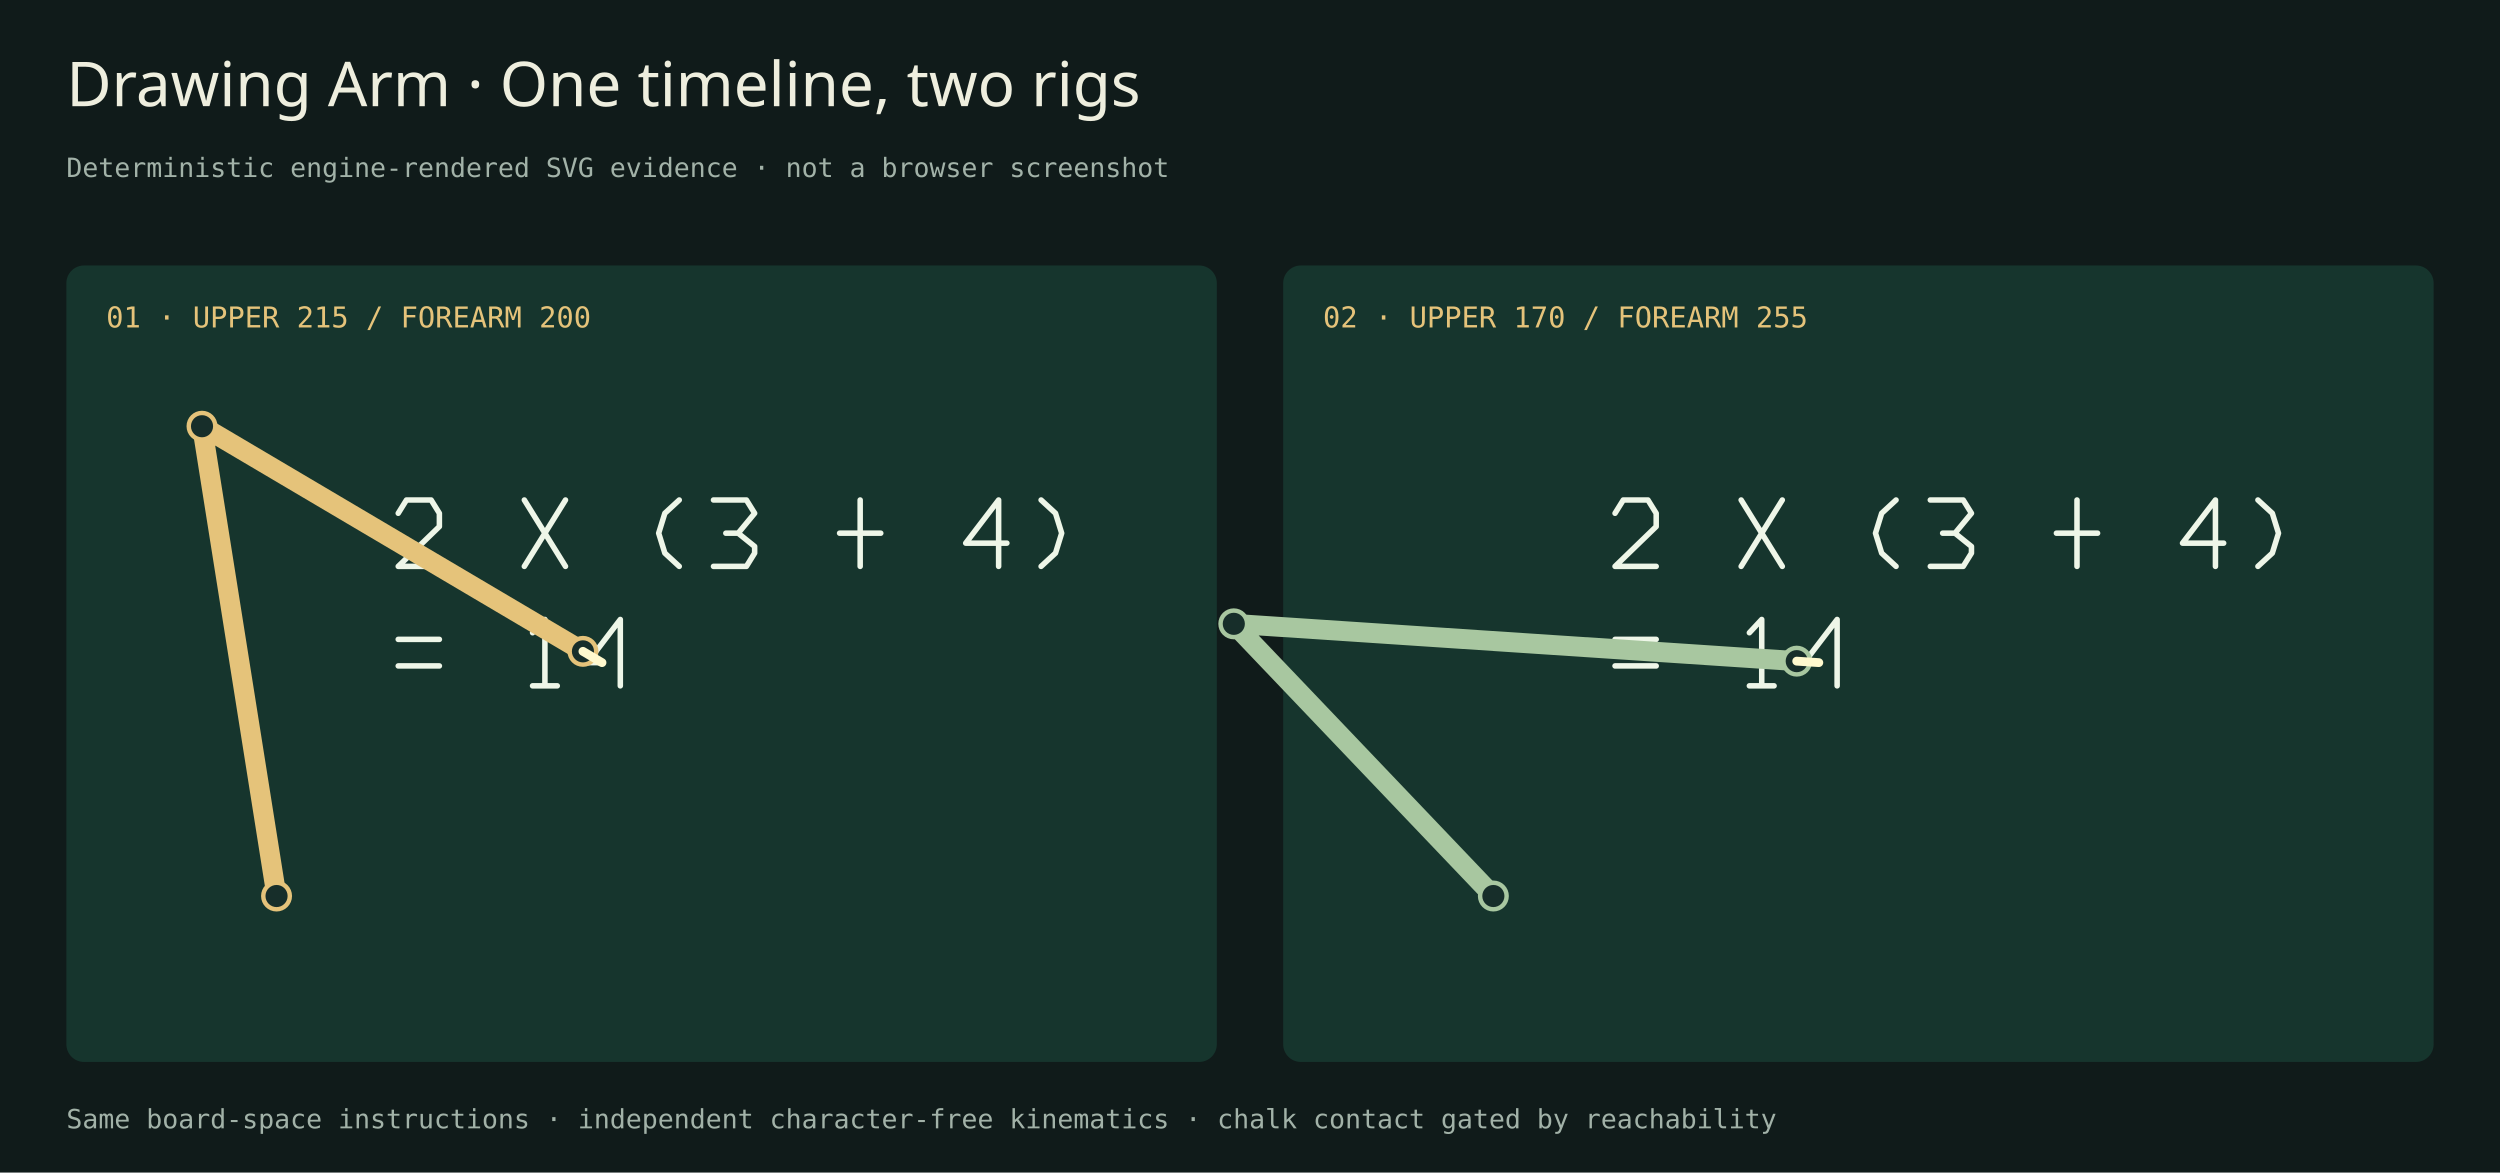
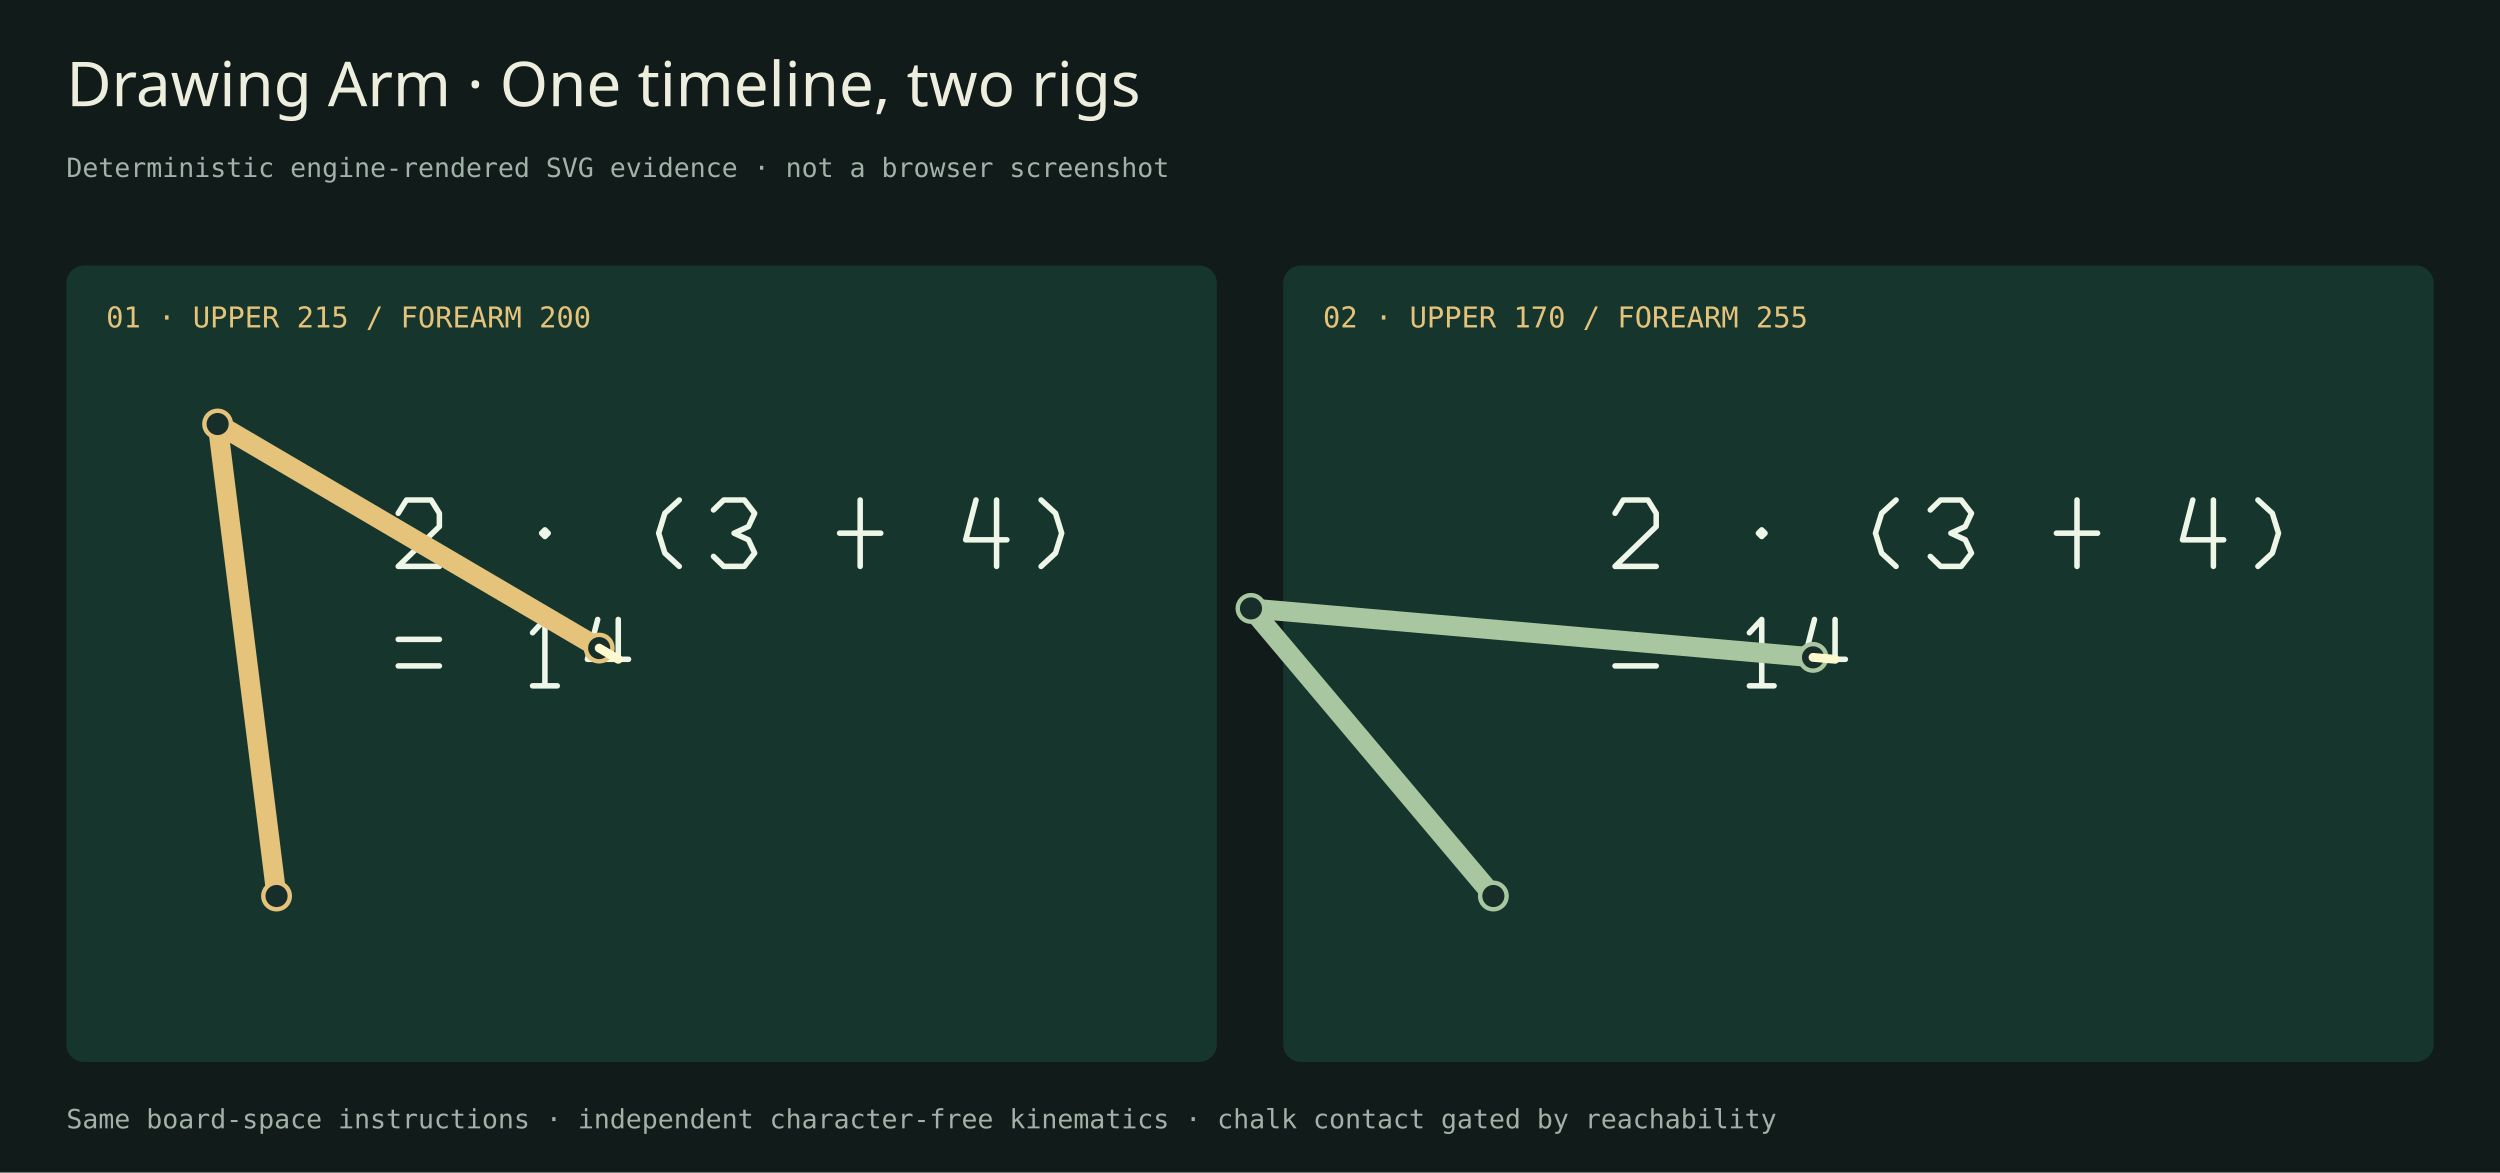
<svg xmlns="http://www.w3.org/2000/svg" viewBox="0 0 1130 530" role="img" aria-label="Engine-generated evidence: two arm proportions writing identical equations">
  <rect width="1130" height="530" fill="#101b1a" />
  <text x="30" y="48" fill="#eeeede" font-family="sans-serif" font-size="28">Drawing Arm · One timeline, two rigs</text>
  <text x="30" y="80" fill="#a2b2a8" font-family="monospace" font-size="12">Deterministic engine-rendered SVG evidence · not a browser screenshot</text>
  <g transform="translate(30 120)">
    <rect width="520" height="360" rx="8" fill="#16352d" />
    <text x="18" y="28" fill="#e5c37a" font-family="monospace" font-size="13">01 · UPPER 215 / FOREARM 200</text>
    <g>
-       <path fill="none" stroke="#eef6e8" stroke-width="2.5" stroke-linecap="round" stroke-linejoin="round" d="M150,112L150.93,110.5M150.93,110.5L151.86,109M151.86,109L152.79,107.5M152.79,107.5L153.72,106M153.72,106L155.58,106M155.58,106L157.44,106M157.44,106L159.3,106M159.3,106L161.16,106M161.16,106L163.02,106M163.02,106L164.88,106M164.88,106L165.81,107.5M165.81,107.5L166.74,109M166.74,109L167.67,110.5M167.67,110.5L168.6,112M168.6,112L168.6,114M168.6,114L168.6,116M168.6,116L168.6,118M168.6,118L167.169,119.385M167.169,119.385L165.738,120.769M165.738,120.769L164.308,122.154M164.308,122.154L162.877,123.538M162.877,123.538L161.446,124.923M161.446,124.923L160.015,126.308M160.015,126.308L158.585,127.692M158.585,127.692L157.154,129.077M157.154,129.077L155.723,130.462M155.723,130.462L154.292,131.846M154.292,131.846L152.862,133.231M152.862,133.231L151.431,134.615M151.431,134.615L150,136M150,136L151.86,136M151.86,136L153.72,136M153.72,136L155.58,136M155.58,136L157.44,136M157.44,136L159.3,136M159.3,136L161.16,136M161.16,136L163.02,136M163.02,136L164.88,136M164.88,136L166.74,136M166.74,136L168.6,136M207,106L208.033,107.667M208.033,107.667L209.067,109.333M209.067,109.333L210.1,111M210.1,111L211.133,112.667M211.133,112.667L212.167,114.333M212.167,114.333L213.2,116M213.2,116L214.233,117.667M214.233,117.667L215.267,119.333M215.267,119.333L216.3,121M216.3,121L217.333,122.667M217.333,122.667L218.367,124.333M218.367,124.333L219.4,126M219.4,126L220.433,127.667M220.433,127.667L221.467,129.333M221.467,129.333L222.5,131M222.5,131L223.533,132.667M223.533,132.667L224.567,134.333M224.567,134.333L225.6,136M225.6,106L224.567,107.667M224.567,107.667L223.533,109.333M223.533,109.333L222.5,111M222.5,111L221.467,112.667M221.467,112.667L220.433,114.333M220.433,114.333L219.4,116M219.4,116L218.367,117.667M218.367,117.667L217.333,119.333M217.333,119.333L216.3,121M216.3,121L215.267,122.667M215.267,122.667L214.233,124.333M214.233,124.333L213.2,126M213.2,126L212.167,127.667M212.167,127.667L211.133,129.333M211.133,129.333L210.1,131M210.1,131L209.067,132.667M209.067,132.667L208.033,134.333M208.033,134.333L207,136M277.02,106L275.718,107.2M275.718,107.2L274.416,108.4M274.416,108.4L273.114,109.6M273.114,109.6L271.812,110.8M271.812,110.8L270.51,112M270.51,112L269.952,113.8M269.952,113.8L269.394,115.6M269.394,115.6L268.836,117.4M268.836,117.4L268.278,119.2M268.278,119.2L267.72,121M267.72,121L268.278,122.8M268.278,122.8L268.836,124.6M268.836,124.6L269.394,126.4M269.394,126.4L269.952,128.2M269.952,128.2L270.51,130M270.51,130L271.812,131.2M271.812,131.2L273.114,132.4M273.114,132.4L274.416,133.6M274.416,133.6L275.718,134.8M275.718,134.8L277.02,136M292.5,106L294.36,106M294.36,106L296.22,106M296.22,106L298.08,106M298.08,106L299.94,106M299.94,106L301.8,106M301.8,106L303.66,106M303.66,106L305.52,106M305.52,106L307.38,106M307.38,106L308.31,107.5M308.31,107.5L309.24,109M309.24,109L310.17,110.5M310.17,110.5L311.1,112M311.1,112L309.86,113.5M309.86,113.5L308.62,115M308.62,115L307.38,116.5M307.38,116.5L306.14,118M306.14,118L304.9,119.5M304.9,119.5L303.66,121M303.66,121L305.148,122.2M305.148,122.2L306.636,123.4M306.636,123.4L308.124,124.6M308.124,124.6L309.612,125.8M309.612,125.8L311.1,127M311.1,127L311.1,128.5M311.1,128.5L311.1,130M311.1,130L310.17,131.5M310.17,131.5L309.24,133M309.24,133L308.31,134.5M308.31,134.5L307.38,136M307.38,136L305.52,136M305.52,136L303.66,136M303.66,136L301.8,136M301.8,136L299.94,136M299.94,136L298.08,136M298.08,136L296.22,136M296.22,136L294.36,136M294.36,136L292.5,136M298.08,121L299.94,121M299.94,121L301.8,121M301.8,121L303.66,121M349.5,121L351.36,121M351.36,121L353.22,121M353.22,121L355.08,121M355.08,121L356.94,121M356.94,121L358.8,121M358.8,121L360.66,121M360.66,121L362.52,121M362.52,121L364.38,121M364.38,121L366.24,121M366.24,121L368.1,121M358.8,106L358.8,108M358.8,108L358.8,110M358.8,110L358.8,112M358.8,112L358.8,114M358.8,114L358.8,116M358.8,116L358.8,118M358.8,118L358.8,120M358.8,120L358.8,122M358.8,122L358.8,124M358.8,124L358.8,126M358.8,126L358.8,128M358.8,128L358.8,130M358.8,130L358.8,132M358.8,132L358.8,134M358.8,134L358.8,136M421.38,136L421.38,134M421.38,134L421.38,132M421.38,132L421.38,130M421.38,130L421.38,128M421.38,128L421.38,126M421.38,126L421.38,124M421.38,124L421.38,122M421.38,122L421.38,120M421.38,120L421.38,118M421.38,118L421.38,116M421.38,116L421.38,114M421.38,114L421.38,112M421.38,112L421.38,110M421.38,110L421.38,108M421.38,108L421.38,106M421.38,106L420.235,107.5M420.235,107.5L419.091,109M419.091,109L417.946,110.5M417.946,110.5L416.802,112M416.802,112L415.657,113.5M415.657,113.5L414.512,115M414.512,115L413.368,116.5M413.368,116.5L412.223,118M412.223,118L411.078,119.5M411.078,119.5L409.934,121M409.934,121L408.789,122.5M408.789,122.5L407.645,124M407.645,124L406.5,125.5M406.5,125.5L408.36,125.5M408.36,125.5L410.22,125.5M410.22,125.5L412.08,125.5M412.08,125.5L413.94,125.5M413.94,125.5L415.8,125.5M415.8,125.5L417.66,125.5M417.66,125.5L419.52,125.5M419.52,125.5L421.38,125.5M421.38,125.5L423.24,125.5M423.24,125.5L425.1,125.5M440.58,106L441.882,107.2M441.882,107.2L443.184,108.4M443.184,108.4L444.486,109.6M444.486,109.6L445.788,110.8M445.788,110.8L447.09,112M447.09,112L447.648,113.8M447.648,113.8L448.206,115.6M448.206,115.6L448.764,117.4M448.764,117.4L449.322,119.2M449.322,119.2L449.88,121M449.88,121L449.322,122.8M449.322,122.8L448.764,124.6M448.764,124.6L448.206,126.4M448.206,126.4L447.648,128.2M447.648,128.2L447.09,130M447.09,130L445.788,131.2M445.788,131.2L444.486,132.4M444.486,132.4L443.184,133.6M443.184,133.6L441.882,134.8M441.882,134.8L440.58,136M150,169L151.86,169M151.86,169L153.72,169M153.72,169L155.58,169M155.58,169L157.44,169M157.44,169L159.3,169M159.3,169L161.16,169M161.16,169L163.02,169M163.02,169L164.88,169M164.88,169L166.74,169M166.74,169L168.6,169M150,181L151.86,181M151.86,181L153.72,181M153.72,181L155.58,181M155.58,181L157.44,181M157.44,181L159.3,181M159.3,181L161.16,181M161.16,181L163.02,181M163.02,181L164.88,181M164.88,181L166.74,181M166.74,181L168.6,181M210.72,166L211.836,164.8M211.836,164.8L212.952,163.6M212.952,163.6L214.068,162.4M214.068,162.4L215.184,161.2M215.184,161.2L216.3,160M216.3,160L216.3,162M216.3,162L216.3,164M216.3,164L216.3,166M216.3,166L216.3,168M216.3,168L216.3,170M216.3,170L216.3,172M216.3,172L216.3,174M216.3,174L216.3,176M216.3,176L216.3,178M216.3,178L216.3,180M216.3,180L216.3,182M216.3,182L216.3,184M216.3,184L216.3,186M216.3,186L216.3,188M216.3,188L216.3,190M210.72,190L212.58,190M212.58,190L214.44,190M214.44,190L216.3,190M216.3,190L218.16,190M218.16,190L220.02,190M220.02,190L221.88,190M250.38,190L250.38,188M250.38,188L250.38,186M250.38,186L250.38,184M250.38,184L250.38,182M250.38,182L250.38,180M250.38,180L250.38,178M250.38,178L250.38,176M250.38,176L250.38,174M250.38,174L250.38,172M250.38,172L250.38,170M250.38,170L250.38,168M250.38,168L250.38,166M250.38,166L250.38,164M250.38,164L250.38,162M250.38,162L250.38,160M250.38,160L249.235,161.5M249.235,161.5L248.091,163M248.091,163L246.946,164.5M246.946,164.5L245.802,166M245.802,166L244.657,167.5M244.657,167.5L243.512,169M243.512,169L242.368,170.5M242.368,170.5L241.223,172M241.223,172L240.078,173.5M240.078,173.5L238.934,175M238.934,175L237.789,176.5M237.789,176.5L236.645,178M236.645,178L235.5,179.5M235.5,179.5L237.36,179.5M237.36,179.5L239.22,179.5M239.22,179.5L241.08,179.5M241.08,179.5L242.1,179.5" />
+       <path fill="none" stroke="#eef6e8" stroke-width="2.5" stroke-linecap="round" stroke-linejoin="round" d="M150,112L150.93,110.5M150.93,110.5L151.86,109M151.86,109L152.79,107.5M152.79,107.5L153.72,106M153.72,106L155.58,106M155.58,106L157.44,106M157.44,106L159.3,106M159.3,106L161.16,106M161.16,106L163.02,106M163.02,106L164.88,106M164.88,106L165.81,107.5M165.81,107.5L166.74,109M166.74,109L167.67,110.5M167.67,110.5L168.6,112M168.6,112L168.6,114M168.6,114L168.6,116M168.6,116L168.6,118M168.6,118L167.169,119.385M167.169,119.385L165.738,120.769M165.738,120.769L164.308,122.154M164.308,122.154L162.877,123.538M162.877,123.538L161.446,124.923M161.446,124.923L160.015,126.308M160.015,126.308L158.585,127.692M158.585,127.692L157.154,129.077M157.154,129.077L155.723,130.462M155.723,130.462L154.292,131.846M154.292,131.846L152.862,133.231M152.862,133.231L151.431,134.615M151.431,134.615L150,136M150,136L151.86,136M151.86,136L153.72,136M153.72,136L155.58,136M155.58,136L157.44,136M157.44,136L159.3,136M159.3,136L161.16,136M161.16,136L163.02,136M163.02,136L164.88,136M164.88,136L166.74,136M166.74,136L168.6,136M214.812,121L215.556,120.25M215.556,120.25L216.3,119.5M216.3,119.5L217.044,120.25M217.044,120.25L217.788,121M217.788,121L217.044,121.75M217.044,121.75L216.3,122.5M216.3,122.5L215.556,121.75M215.556,121.75L214.812,121M277.02,106L275.718,107.2M275.718,107.2L274.416,108.4M274.416,108.4L273.114,109.6M273.114,109.6L271.812,110.8M271.812,110.8L270.51,112M270.51,112L269.952,113.8M269.952,113.8L269.394,115.6M269.394,115.6L268.836,117.4M268.836,117.4L268.278,119.2M268.278,119.2L267.72,121M267.72,121L268.278,122.8M268.278,122.8L268.836,124.6M268.836,124.6L269.394,126.4M269.394,126.4L269.952,128.2M269.952,128.2L270.51,130M270.51,130L271.812,131.2M271.812,131.2L273.114,132.4M273.114,132.4L274.416,133.6M274.416,133.6L275.718,134.8M275.718,134.8L277.02,136M292.5,110.5L293.663,109.375M293.663,109.375L294.825,108.25M294.825,108.25L295.987,107.125M295.987,107.125L297.15,106M297.15,106L299.01,106M299.01,106L300.87,106M300.87,106L302.73,106M302.73,106L304.59,106M304.59,106L306.45,106M306.45,106L307.613,107.5M307.613,107.5L308.775,109M308.775,109L309.938,110.5M309.938,110.5L311.1,112M311.1,112L310.403,113.5M310.403,113.5L309.705,115M309.705,115L309.007,116.5M309.007,116.5L308.31,118M308.31,118L306.683,118.75M306.683,118.75L305.055,119.5M305.055,119.5L303.428,120.25M303.428,120.25L301.8,121M301.8,121L303.428,121.75M303.428,121.75L305.055,122.5M305.055,122.5L306.683,123.25M306.683,123.25L308.31,124M308.31,124L309.007,125.5M309.007,125.5L309.705,127M309.705,127L310.403,128.5M310.403,128.5L311.1,130M311.1,130L309.938,131.5M309.938,131.5L308.775,133M308.775,133L307.613,134.5M307.613,134.5L306.45,136M306.45,136L304.59,136M304.59,136L302.73,136M302.73,136L300.87,136M300.87,136L299.01,136M299.01,136L297.15,136M297.15,136L295.987,134.875M295.987,134.875L294.825,133.75M294.825,133.75L293.663,132.625M293.663,132.625L292.5,131.5M349.5,121L351.36,121M351.36,121L353.22,121M353.22,121L355.08,121M355.08,121L356.94,121M356.94,121L358.8,121M358.8,121L360.66,121M360.66,121L362.52,121M362.52,121L364.38,121M364.38,121L366.24,121M366.24,121L368.1,121M358.8,106L358.8,108M358.8,108L358.8,110M358.8,110L358.8,112M358.8,112L358.8,114M358.8,114L358.8,116M358.8,116L358.8,118M358.8,118L358.8,120M358.8,120L358.8,122M358.8,122L358.8,124M358.8,124L358.8,126M358.8,126L358.8,128M358.8,128L358.8,130M358.8,130L358.8,132M358.8,132L358.8,134M358.8,134L358.8,136M411.15,106L410.685,107.8M410.685,107.8L410.22,109.6M410.22,109.6L409.755,111.4M409.755,111.4L409.29,113.2M409.29,113.2L408.825,115M408.825,115L408.36,116.8M408.36,116.8L407.895,118.6M407.895,118.6L407.43,120.4M407.43,120.4L406.965,122.2M406.965,122.2L406.5,124M406.5,124L408.36,124M408.36,124L410.22,124M410.22,124L412.08,124M412.08,124L413.94,124M413.94,124L415.8,124M415.8,124L417.66,124M417.66,124L419.52,124M419.52,124L421.38,124M421.38,124L423.24,124M423.24,124L425.1,124M420.45,106L420.45,108M420.45,108L420.45,110M420.45,110L420.45,112M420.45,112L420.45,114M420.45,114L420.45,116M420.45,116L420.45,118M420.45,118L420.45,120M420.45,120L420.45,122M420.45,122L420.45,124M420.45,124L420.45,126M420.45,126L420.45,128M420.45,128L420.45,130M420.45,130L420.45,132M420.45,132L420.45,134M420.45,134L420.45,136M440.58,106L441.882,107.2M441.882,107.2L443.184,108.4M443.184,108.4L444.486,109.6M444.486,109.6L445.788,110.8M445.788,110.8L447.09,112M447.09,112L447.648,113.8M447.648,113.8L448.206,115.6M448.206,115.6L448.764,117.4M448.764,117.4L449.322,119.2M449.322,119.2L449.88,121M449.88,121L449.322,122.8M449.322,122.8L448.764,124.6M448.764,124.6L448.206,126.4M448.206,126.4L447.648,128.2M447.648,128.2L447.09,130M447.09,130L445.788,131.2M445.788,131.2L444.486,132.4M444.486,132.4L443.184,133.6M443.184,133.6L441.882,134.8M441.882,134.8L440.58,136M150,169L151.86,169M151.86,169L153.72,169M153.72,169L155.58,169M155.58,169L157.44,169M157.44,169L159.3,169M159.3,169L161.16,169M161.16,169L163.02,169M163.02,169L164.88,169M164.88,169L166.74,169M166.74,169L168.6,169M150,181L151.86,181M151.86,181L153.72,181M153.72,181L155.58,181M155.58,181L157.44,181M157.44,181L159.3,181M159.3,181L161.16,181M161.16,181L163.02,181M163.02,181L164.88,181M164.88,181L166.74,181M166.74,181L168.6,181M210.72,166L211.836,164.8M211.836,164.8L212.952,163.6M212.952,163.6L214.068,162.4M214.068,162.4L215.184,161.2M215.184,161.2L216.3,160M216.3,160L216.3,162M216.3,162L216.3,164M216.3,164L216.3,166M216.3,166L216.3,168M216.3,168L216.3,170M216.3,170L216.3,172M216.3,172L216.3,174M216.3,174L216.3,176M216.3,176L216.3,178M216.3,178L216.3,180M216.3,180L216.3,182M216.3,182L216.3,184M216.3,184L216.3,186M216.3,186L216.3,188M216.3,188L216.3,190M210.72,190L212.58,190M212.58,190L214.44,190M214.44,190L216.3,190M216.3,190L218.16,190M218.16,190L220.02,190M220.02,190L221.88,190M240.15,160L239.685,161.8M239.685,161.8L239.22,163.6M239.22,163.6L238.755,165.4M238.755,165.4L238.29,167.2M238.29,167.2L237.825,169M237.825,169L237.36,170.8M237.36,170.8L236.895,172.6M236.895,172.6L236.43,174.4M236.43,174.4L235.965,176.2M235.965,176.2L235.5,178M235.5,178L237.36,178M237.36,178L239.22,178M239.22,178L241.08,178M241.08,178L242.94,178M242.94,178L244.8,178M244.8,178L246.66,178M246.66,178L248.52,178M248.52,178L250.38,178M250.38,178L252.24,178M252.24,178L254.1,178M249.45,160L249.45,162M249.45,162L249.45,164M249.45,164L249.45,166M249.45,166L249.45,168M249.45,168L249.45,170M249.45,170L249.45,172M249.45,172L249.45,174M249.45,174L249.45,176M249.45,176L249.45,178" />
      <g fill="#eef6e8" font-family="Chalkboard, Chalkboard SE, cursive" />
-       <path fill="none" stroke="#e5c37a" stroke-width="9" stroke-linecap="round" stroke-linejoin="round" visibility="visible" d="M95,285L61.312,72.656L233.491,174.412" />
+       <path fill="none" stroke="#e5c37a" stroke-width="9" stroke-linecap="round" stroke-linejoin="round" visibility="visible" d="M95,285L68.367,71.656L240.827,172.936" />
      <circle r="6" fill="#172e2a" stroke="#e5c37a" stroke-width="2" visibility="visible" cx="95" cy="285" />
-       <circle r="6" fill="#172e2a" stroke="#e5c37a" stroke-width="2" visibility="visible" cx="61.312" cy="72.656" />
-       <circle r="6" fill="#172e2a" stroke="#e5c37a" stroke-width="2" visibility="visible" cx="233.491" cy="174.412" />
-       <line stroke="#fff9ce" stroke-width="4" stroke-linecap="round" visibility="visible" x1="233.491" y1="174.412" x2="242.1" y2="179.5" opacity="1" />
-       <circle r="5" fill="none" stroke="#ff8878" stroke-width="1.5" visibility="hidden" cx="242.1" cy="179.5" />
+       <circle r="6" fill="#172e2a" stroke="#e5c37a" stroke-width="2" visibility="visible" cx="68.367" cy="71.656" />
+       <circle r="6" fill="#172e2a" stroke="#e5c37a" stroke-width="2" visibility="visible" cx="240.827" cy="172.936" />
+       <line stroke="#fff9ce" stroke-width="4" stroke-linecap="round" visibility="visible" x1="240.827" y1="172.936" x2="249.45" y2="178" opacity="1" />
+       <circle r="5" fill="none" stroke="#ff8878" stroke-width="1.5" visibility="hidden" cx="249.45" cy="178" />
    </g>
  </g>
  <g transform="translate(580 120)">
    <rect width="520" height="360" rx="8" fill="#16352d" />
    <text x="18" y="28" fill="#e5c37a" font-family="monospace" font-size="13">02 · UPPER 170 / FOREARM 255</text>
    <g>
-       <path fill="none" stroke="#eef6e8" stroke-width="2.5" stroke-linecap="round" stroke-linejoin="round" d="M150,112L150.93,110.5M150.93,110.5L151.86,109M151.86,109L152.79,107.5M152.79,107.5L153.72,106M153.72,106L155.58,106M155.58,106L157.44,106M157.44,106L159.3,106M159.3,106L161.16,106M161.16,106L163.02,106M163.02,106L164.88,106M164.88,106L165.81,107.5M165.81,107.5L166.74,109M166.74,109L167.67,110.5M167.67,110.5L168.6,112M168.6,112L168.6,114M168.6,114L168.6,116M168.6,116L168.6,118M168.6,118L167.169,119.385M167.169,119.385L165.738,120.769M165.738,120.769L164.308,122.154M164.308,122.154L162.877,123.538M162.877,123.538L161.446,124.923M161.446,124.923L160.015,126.308M160.015,126.308L158.585,127.692M158.585,127.692L157.154,129.077M157.154,129.077L155.723,130.462M155.723,130.462L154.292,131.846M154.292,131.846L152.862,133.231M152.862,133.231L151.431,134.615M151.431,134.615L150,136M150,136L151.86,136M151.86,136L153.72,136M153.72,136L155.58,136M155.58,136L157.44,136M157.44,136L159.3,136M159.3,136L161.16,136M161.16,136L163.02,136M163.02,136L164.88,136M164.88,136L166.74,136M166.74,136L168.6,136M207,106L208.033,107.667M208.033,107.667L209.067,109.333M209.067,109.333L210.1,111M210.1,111L211.133,112.667M211.133,112.667L212.167,114.333M212.167,114.333L213.2,116M213.2,116L214.233,117.667M214.233,117.667L215.267,119.333M215.267,119.333L216.3,121M216.3,121L217.333,122.667M217.333,122.667L218.367,124.333M218.367,124.333L219.4,126M219.4,126L220.433,127.667M220.433,127.667L221.467,129.333M221.467,129.333L222.5,131M222.5,131L223.533,132.667M223.533,132.667L224.567,134.333M224.567,134.333L225.6,136M225.6,106L224.567,107.667M224.567,107.667L223.533,109.333M223.533,109.333L222.5,111M222.5,111L221.467,112.667M221.467,112.667L220.433,114.333M220.433,114.333L219.4,116M219.4,116L218.367,117.667M218.367,117.667L217.333,119.333M217.333,119.333L216.3,121M216.3,121L215.267,122.667M215.267,122.667L214.233,124.333M214.233,124.333L213.2,126M213.2,126L212.167,127.667M212.167,127.667L211.133,129.333M211.133,129.333L210.1,131M210.1,131L209.067,132.667M209.067,132.667L208.033,134.333M208.033,134.333L207,136M277.02,106L275.718,107.2M275.718,107.2L274.416,108.4M274.416,108.4L273.114,109.6M273.114,109.6L271.812,110.8M271.812,110.8L270.51,112M270.51,112L269.952,113.8M269.952,113.8L269.394,115.6M269.394,115.6L268.836,117.4M268.836,117.4L268.278,119.2M268.278,119.2L267.72,121M267.72,121L268.278,122.8M268.278,122.8L268.836,124.6M268.836,124.6L269.394,126.4M269.394,126.4L269.952,128.2M269.952,128.2L270.51,130M270.51,130L271.812,131.2M271.812,131.2L273.114,132.4M273.114,132.4L274.416,133.6M274.416,133.6L275.718,134.8M275.718,134.8L277.02,136M292.5,106L294.36,106M294.36,106L296.22,106M296.22,106L298.08,106M298.08,106L299.94,106M299.94,106L301.8,106M301.8,106L303.66,106M303.66,106L305.52,106M305.52,106L307.38,106M307.38,106L308.31,107.5M308.31,107.5L309.24,109M309.24,109L310.17,110.5M310.17,110.5L311.1,112M311.1,112L309.86,113.5M309.86,113.5L308.62,115M308.62,115L307.38,116.5M307.38,116.5L306.14,118M306.14,118L304.9,119.5M304.9,119.5L303.66,121M303.66,121L305.148,122.2M305.148,122.2L306.636,123.4M306.636,123.4L308.124,124.6M308.124,124.6L309.612,125.8M309.612,125.8L311.1,127M311.1,127L311.1,128.5M311.1,128.5L311.1,130M311.1,130L310.17,131.5M310.17,131.5L309.24,133M309.24,133L308.31,134.5M308.31,134.5L307.38,136M307.38,136L305.52,136M305.52,136L303.66,136M303.66,136L301.8,136M301.8,136L299.94,136M299.94,136L298.08,136M298.08,136L296.22,136M296.22,136L294.36,136M294.36,136L292.5,136M298.08,121L299.94,121M299.94,121L301.8,121M301.8,121L303.66,121M349.5,121L351.36,121M351.36,121L353.22,121M353.22,121L355.08,121M355.08,121L356.94,121M356.94,121L358.8,121M358.8,121L360.66,121M360.66,121L362.52,121M362.52,121L364.38,121M364.38,121L366.24,121M366.24,121L368.1,121M358.8,106L358.8,108M358.8,108L358.8,110M358.8,110L358.8,112M358.8,112L358.8,114M358.8,114L358.8,116M358.8,116L358.8,118M358.8,118L358.8,120M358.8,120L358.8,122M358.8,122L358.8,124M358.8,124L358.8,126M358.8,126L358.8,128M358.8,128L358.8,130M358.8,130L358.8,132M358.8,132L358.8,134M358.8,134L358.8,136M421.38,136L421.38,134M421.38,134L421.38,132M421.38,132L421.38,130M421.38,130L421.38,128M421.38,128L421.38,126M421.38,126L421.38,124M421.38,124L421.38,122M421.38,122L421.38,120M421.38,120L421.38,118M421.38,118L421.38,116M421.38,116L421.38,114M421.38,114L421.38,112M421.38,112L421.38,110M421.38,110L421.38,108M421.38,108L421.38,106M421.38,106L420.235,107.5M420.235,107.5L419.091,109M419.091,109L417.946,110.5M417.946,110.5L416.802,112M416.802,112L415.657,113.5M415.657,113.5L414.512,115M414.512,115L413.368,116.5M413.368,116.5L412.223,118M412.223,118L411.078,119.5M411.078,119.5L409.934,121M409.934,121L408.789,122.5M408.789,122.5L407.645,124M407.645,124L406.5,125.5M406.5,125.5L408.36,125.5M408.36,125.5L410.22,125.5M410.22,125.5L412.08,125.5M412.08,125.5L413.94,125.5M413.94,125.5L415.8,125.5M415.8,125.5L417.66,125.5M417.66,125.5L419.52,125.5M419.52,125.5L421.38,125.5M421.38,125.5L423.24,125.5M423.24,125.5L425.1,125.5M440.58,106L441.882,107.2M441.882,107.2L443.184,108.4M443.184,108.4L444.486,109.6M444.486,109.6L445.788,110.8M445.788,110.8L447.09,112M447.09,112L447.648,113.8M447.648,113.8L448.206,115.6M448.206,115.6L448.764,117.4M448.764,117.4L449.322,119.2M449.322,119.2L449.88,121M449.88,121L449.322,122.8M449.322,122.8L448.764,124.6M448.764,124.6L448.206,126.4M448.206,126.4L447.648,128.2M447.648,128.2L447.09,130M447.09,130L445.788,131.2M445.788,131.2L444.486,132.4M444.486,132.4L443.184,133.6M443.184,133.6L441.882,134.8M441.882,134.8L440.58,136M150,169L151.86,169M151.86,169L153.72,169M153.72,169L155.58,169M155.58,169L157.44,169M157.44,169L159.3,169M159.3,169L161.16,169M161.16,169L163.02,169M163.02,169L164.88,169M164.88,169L166.74,169M166.74,169L168.6,169M150,181L151.86,181M151.86,181L153.72,181M153.72,181L155.58,181M155.58,181L157.44,181M157.44,181L159.3,181M159.3,181L161.16,181M161.16,181L163.02,181M163.02,181L164.88,181M164.88,181L166.74,181M166.74,181L168.6,181M210.72,166L211.836,164.8M211.836,164.8L212.952,163.6M212.952,163.6L214.068,162.4M214.068,162.4L215.184,161.2M215.184,161.2L216.3,160M216.3,160L216.3,162M216.3,162L216.3,164M216.3,164L216.3,166M216.3,166L216.3,168M216.3,168L216.3,170M216.3,170L216.3,172M216.3,172L216.3,174M216.3,174L216.3,176M216.3,176L216.3,178M216.3,178L216.3,180M216.3,180L216.3,182M216.3,182L216.3,184M216.3,184L216.3,186M216.3,186L216.3,188M216.3,188L216.3,190M210.72,190L212.58,190M212.58,190L214.44,190M214.44,190L216.3,190M216.3,190L218.16,190M218.16,190L220.02,190M220.02,190L221.88,190M250.38,190L250.38,188M250.38,188L250.38,186M250.38,186L250.38,184M250.38,184L250.38,182M250.38,182L250.38,180M250.38,180L250.38,178M250.38,178L250.38,176M250.38,176L250.38,174M250.38,174L250.38,172M250.38,172L250.38,170M250.38,170L250.38,168M250.38,168L250.38,166M250.38,166L250.38,164M250.38,164L250.38,162M250.38,162L250.38,160M250.38,160L249.235,161.5M249.235,161.5L248.091,163M248.091,163L246.946,164.5M246.946,164.5L245.802,166M245.802,166L244.657,167.5M244.657,167.5L243.512,169M243.512,169L242.368,170.5M242.368,170.5L241.223,172M241.223,172L240.078,173.5M240.078,173.5L238.934,175M238.934,175L237.789,176.5M237.789,176.5L236.645,178M236.645,178L235.5,179.5M235.5,179.5L237.36,179.5M237.36,179.5L239.22,179.5M239.22,179.5L241.08,179.5M241.08,179.5L242.1,179.5" />
+       <path fill="none" stroke="#eef6e8" stroke-width="2.5" stroke-linecap="round" stroke-linejoin="round" d="M150,112L150.93,110.5M150.93,110.5L151.86,109M151.86,109L152.79,107.5M152.79,107.5L153.72,106M153.72,106L155.58,106M155.58,106L157.44,106M157.44,106L159.3,106M159.3,106L161.16,106M161.16,106L163.02,106M163.02,106L164.88,106M164.88,106L165.81,107.5M165.81,107.5L166.74,109M166.74,109L167.67,110.5M167.67,110.5L168.6,112M168.6,112L168.6,114M168.6,114L168.6,116M168.6,116L168.6,118M168.6,118L167.169,119.385M167.169,119.385L165.738,120.769M165.738,120.769L164.308,122.154M164.308,122.154L162.877,123.538M162.877,123.538L161.446,124.923M161.446,124.923L160.015,126.308M160.015,126.308L158.585,127.692M158.585,127.692L157.154,129.077M157.154,129.077L155.723,130.462M155.723,130.462L154.292,131.846M154.292,131.846L152.862,133.231M152.862,133.231L151.431,134.615M151.431,134.615L150,136M150,136L151.86,136M151.86,136L153.72,136M153.72,136L155.58,136M155.58,136L157.44,136M157.44,136L159.3,136M159.3,136L161.16,136M161.16,136L163.02,136M163.02,136L164.88,136M164.88,136L166.74,136M166.74,136L168.6,136M214.812,121L215.556,120.25M215.556,120.25L216.3,119.5M216.3,119.5L217.044,120.25M217.044,120.25L217.788,121M217.788,121L217.044,121.75M217.044,121.75L216.3,122.5M216.3,122.5L215.556,121.75M215.556,121.75L214.812,121M277.02,106L275.718,107.2M275.718,107.2L274.416,108.4M274.416,108.4L273.114,109.6M273.114,109.6L271.812,110.8M271.812,110.8L270.51,112M270.51,112L269.952,113.8M269.952,113.8L269.394,115.6M269.394,115.6L268.836,117.4M268.836,117.4L268.278,119.2M268.278,119.2L267.72,121M267.72,121L268.278,122.8M268.278,122.8L268.836,124.6M268.836,124.6L269.394,126.4M269.394,126.4L269.952,128.2M269.952,128.2L270.51,130M270.51,130L271.812,131.2M271.812,131.2L273.114,132.4M273.114,132.4L274.416,133.6M274.416,133.6L275.718,134.8M275.718,134.8L277.02,136M292.5,110.5L293.663,109.375M293.663,109.375L294.825,108.25M294.825,108.25L295.987,107.125M295.987,107.125L297.15,106M297.15,106L299.01,106M299.01,106L300.87,106M300.87,106L302.73,106M302.73,106L304.59,106M304.59,106L306.45,106M306.45,106L307.613,107.5M307.613,107.5L308.775,109M308.775,109L309.938,110.5M309.938,110.5L311.1,112M311.1,112L310.403,113.5M310.403,113.5L309.705,115M309.705,115L309.007,116.5M309.007,116.5L308.31,118M308.31,118L306.683,118.75M306.683,118.75L305.055,119.5M305.055,119.5L303.428,120.25M303.428,120.25L301.8,121M301.8,121L303.428,121.75M303.428,121.75L305.055,122.5M305.055,122.5L306.683,123.25M306.683,123.25L308.31,124M308.31,124L309.007,125.5M309.007,125.5L309.705,127M309.705,127L310.403,128.5M310.403,128.5L311.1,130M311.1,130L309.938,131.5M309.938,131.5L308.775,133M308.775,133L307.613,134.5M307.613,134.5L306.45,136M306.45,136L304.59,136M304.59,136L302.73,136M302.73,136L300.87,136M300.87,136L299.01,136M299.01,136L297.15,136M297.15,136L295.987,134.875M295.987,134.875L294.825,133.75M294.825,133.75L293.663,132.625M293.663,132.625L292.5,131.5M349.5,121L351.36,121M351.36,121L353.22,121M353.22,121L355.08,121M355.08,121L356.94,121M356.94,121L358.8,121M358.8,121L360.66,121M360.66,121L362.52,121M362.52,121L364.38,121M364.38,121L366.24,121M366.24,121L368.1,121M358.8,106L358.8,108M358.8,108L358.8,110M358.8,110L358.8,112M358.8,112L358.8,114M358.8,114L358.8,116M358.8,116L358.8,118M358.8,118L358.8,120M358.8,120L358.8,122M358.8,122L358.8,124M358.8,124L358.8,126M358.8,126L358.8,128M358.8,128L358.8,130M358.8,130L358.8,132M358.8,132L358.8,134M358.8,134L358.8,136M411.15,106L410.685,107.8M410.685,107.8L410.22,109.6M410.22,109.6L409.755,111.4M409.755,111.4L409.29,113.2M409.29,113.2L408.825,115M408.825,115L408.36,116.8M408.36,116.8L407.895,118.6M407.895,118.6L407.43,120.4M407.43,120.4L406.965,122.2M406.965,122.2L406.5,124M406.5,124L408.36,124M408.36,124L410.22,124M410.22,124L412.08,124M412.08,124L413.94,124M413.94,124L415.8,124M415.8,124L417.66,124M417.66,124L419.52,124M419.52,124L421.38,124M421.38,124L423.24,124M423.24,124L425.1,124M420.45,106L420.45,108M420.45,108L420.45,110M420.45,110L420.45,112M420.45,112L420.45,114M420.45,114L420.45,116M420.45,116L420.45,118M420.45,118L420.45,120M420.45,120L420.45,122M420.45,122L420.45,124M420.45,124L420.45,126M420.45,126L420.45,128M420.45,128L420.45,130M420.45,130L420.45,132M420.45,132L420.45,134M420.45,134L420.45,136M440.58,106L441.882,107.2M441.882,107.2L443.184,108.4M443.184,108.4L444.486,109.6M444.486,109.6L445.788,110.8M445.788,110.8L447.09,112M447.09,112L447.648,113.8M447.648,113.8L448.206,115.6M448.206,115.6L448.764,117.4M448.764,117.4L449.322,119.2M449.322,119.2L449.88,121M449.88,121L449.322,122.8M449.322,122.8L448.764,124.6M448.764,124.6L448.206,126.4M448.206,126.4L447.648,128.2M447.648,128.2L447.09,130M447.09,130L445.788,131.2M445.788,131.2L444.486,132.4M444.486,132.4L443.184,133.6M443.184,133.6L441.882,134.8M441.882,134.8L440.58,136M150,169L151.86,169M151.86,169L153.72,169M153.72,169L155.58,169M155.58,169L157.44,169M157.44,169L159.3,169M159.3,169L161.16,169M161.16,169L163.02,169M163.02,169L164.88,169M164.88,169L166.74,169M166.74,169L168.6,169M150,181L151.86,181M151.86,181L153.72,181M153.72,181L155.58,181M155.58,181L157.44,181M157.44,181L159.3,181M159.3,181L161.16,181M161.16,181L163.02,181M163.02,181L164.88,181M164.88,181L166.74,181M166.74,181L168.6,181M210.72,166L211.836,164.8M211.836,164.8L212.952,163.6M212.952,163.6L214.068,162.4M214.068,162.4L215.184,161.2M215.184,161.2L216.3,160M216.3,160L216.3,162M216.3,162L216.3,164M216.3,164L216.3,166M216.3,166L216.3,168M216.3,168L216.3,170M216.3,170L216.3,172M216.3,172L216.3,174M216.3,174L216.3,176M216.3,176L216.3,178M216.3,178L216.3,180M216.3,180L216.3,182M216.3,182L216.3,184M216.3,184L216.3,186M216.3,186L216.3,188M216.3,188L216.3,190M210.72,190L212.58,190M212.58,190L214.44,190M214.44,190L216.3,190M216.3,190L218.16,190M218.16,190L220.02,190M220.02,190L221.88,190M240.15,160L239.685,161.8M239.685,161.8L239.22,163.6M239.22,163.6L238.755,165.4M238.755,165.4L238.29,167.2M238.29,167.2L237.825,169M237.825,169L237.36,170.8M237.36,170.8L236.895,172.6M236.895,172.6L236.43,174.4M236.43,174.4L235.965,176.2M235.965,176.2L235.5,178M235.5,178L237.36,178M237.36,178L239.22,178M239.22,178L241.08,178M241.08,178L242.94,178M242.94,178L244.8,178M244.8,178L246.66,178M246.66,178L248.52,178M248.52,178L250.38,178M250.38,178L252.24,178M252.24,178L254.1,178M249.45,160L249.45,162M249.45,162L249.45,164M249.45,164L249.45,166M249.45,166L249.45,168M249.45,168L249.45,170M249.45,170L249.45,172M249.45,172L249.45,174M249.45,174L249.45,176M249.45,176L249.45,178" />
      <g fill="#eef6e8" font-family="Chalkboard, Chalkboard SE, cursive" />
-       <path fill="none" stroke="#a8c7a0" stroke-width="9" stroke-linecap="round" stroke-linejoin="round" visibility="visible" d="M95,285L-22.32,161.971L232.122,178.839" />
+       <path fill="none" stroke="#a8c7a0" stroke-width="9" stroke-linecap="round" stroke-linejoin="round" visibility="visible" d="M95,285L-14.55,155.005L239.488,177.132" />
      <circle r="6" fill="#172e2a" stroke="#a8c7a0" stroke-width="2" visibility="visible" cx="95" cy="285" />
-       <circle r="6" fill="#172e2a" stroke="#a8c7a0" stroke-width="2" visibility="visible" cx="-22.32" cy="161.971" />
-       <circle r="6" fill="#172e2a" stroke="#a8c7a0" stroke-width="2" visibility="visible" cx="232.122" cy="178.839" />
-       <line stroke="#fff9ce" stroke-width="4" stroke-linecap="round" visibility="visible" x1="232.122" y1="178.839" x2="242.1" y2="179.5" opacity="1" />
-       <circle r="5" fill="none" stroke="#ff8878" stroke-width="1.5" visibility="hidden" cx="242.1" cy="179.5" />
+       <circle r="6" fill="#172e2a" stroke="#a8c7a0" stroke-width="2" visibility="visible" cx="-14.55" cy="155.005" />
+       <circle r="6" fill="#172e2a" stroke="#a8c7a0" stroke-width="2" visibility="visible" cx="239.488" cy="177.132" />
+       <line stroke="#fff9ce" stroke-width="4" stroke-linecap="round" visibility="visible" x1="239.488" y1="177.132" x2="249.45" y2="178" opacity="1" />
+       <circle r="5" fill="none" stroke="#ff8878" stroke-width="1.5" visibility="hidden" cx="249.45" cy="178" />
    </g>
  </g>
  <text x="30" y="510" fill="#a2b2a8" font-family="monospace" font-size="12">Same board-space instructions · independent character-free kinematics · chalk contact gated by reachability</text>
</svg>
